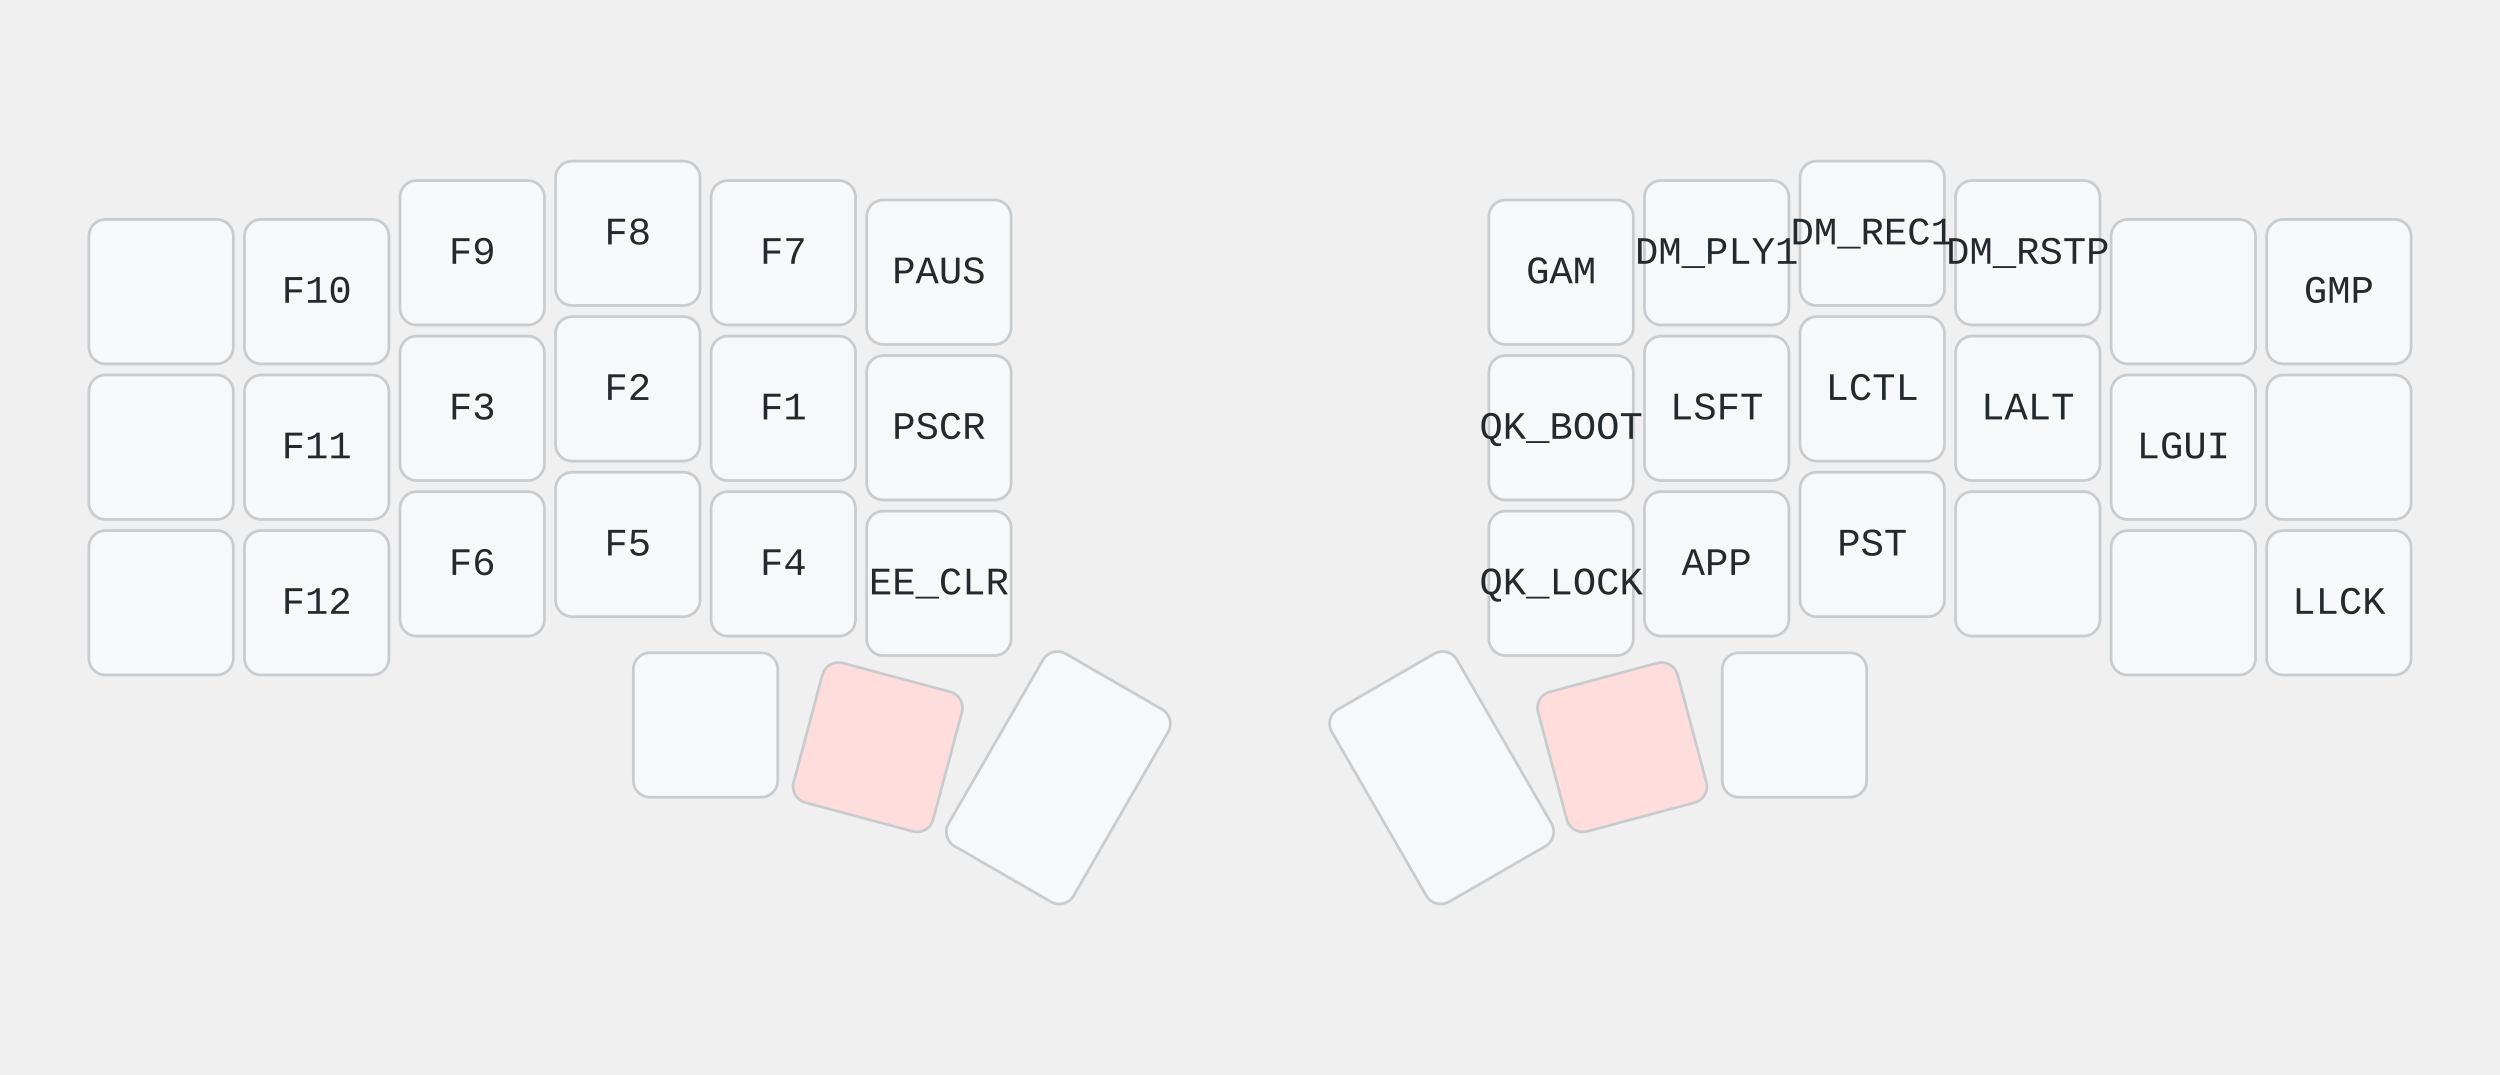
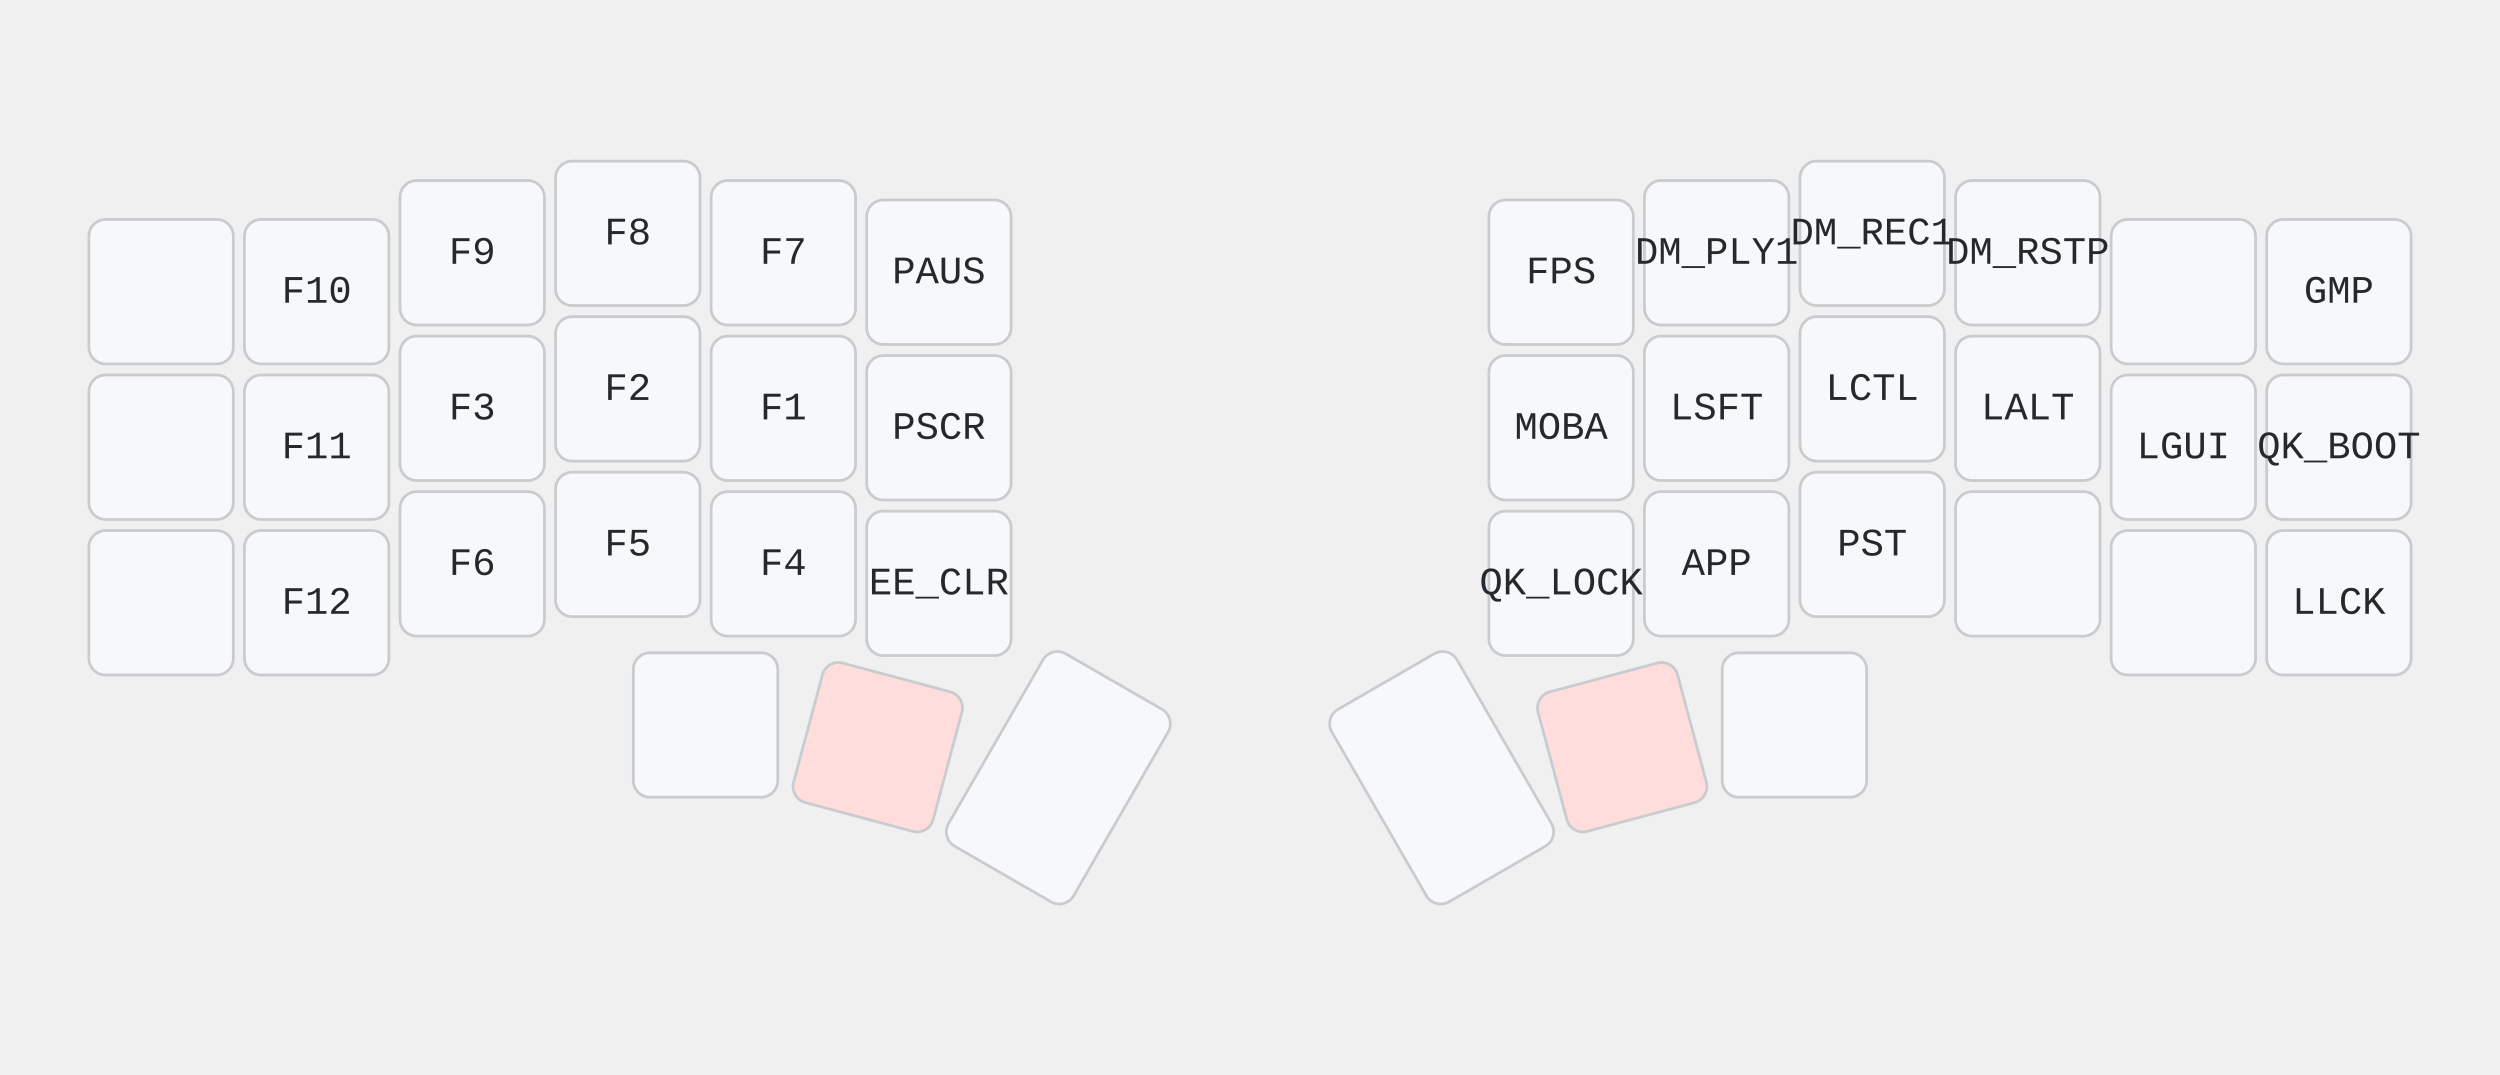
<svg xmlns="http://www.w3.org/2000/svg" width="900" height="387" viewBox="0 0 900 387" class="keymap">
  <style>/* inherit to force styles through use tags */
svg path {
    fill: inherit;
}

/* font and background color specifications */
svg.keymap {
    font-family: SFMono-Regular,Consolas,Liberation Mono,Menlo,monospace;
    font-size: 14px;
    font-kerning: normal;
    text-rendering: optimizeLegibility;
    fill: #24292e;
}

/* default key styling */
rect.key {
    fill: #f6f8fa;
}

rect.key, rect.combo {
    stroke: #c9cccf;
    stroke-width: 1;
}

/* default key side styling, only used is draw_key_sides is set */
rect.side {
    filter: brightness(90%);
}

/* color accent for combo boxes */
rect.combo, rect.combo-separate {
    fill: #cdf;
}

/* color accent for held keys */
rect.held, rect.combo.held {
    fill: #fdd;
}

/* color accent for ghost (optional) keys */
rect.ghost, rect.combo.ghost {
    stroke-dasharray: 4, 4;
    stroke-width: 2;
}

text {
    text-anchor: middle;
    dominant-baseline: middle;
}

/* styling for layer labels */
text.label {
    font-weight: bold;
    text-anchor: start;
    stroke: white;
    stroke-width: 4;
    paint-order: stroke;
}

/* styling for optional footer */
text.footer {
    text-anchor: end;
    dominant-baseline: auto;
    stroke: white;
    stroke-width: 4;
    paint-order: stroke;
}

/* styling for combo tap, and key non-tap label text */
- text.combo, text.hold, text.shifted, text.left, text.right {
+ text.combo, text.hold, text.shifted, text.left, text.right, text.tl, text.tr, text.bl, text.br {
    font-size: 11px;
}

- text.hold {
+ text.hold, text.bl, text.br {
    text-anchor: middle;
    dominant-baseline: auto;
}

- text.shifted {
+ text.shifted, text.tl, text.tr {
    text-anchor: middle;
    dominant-baseline: hanging;
}

- text.left {
+ text.left, text.tl, text.bl {
    text-anchor: start;
}

- text.right {
+ text.right, text.tr, text.br {
    text-anchor: end;
}

text.layer-activator {
    text-decoration: underline;
}

/* styling for hold/shifted label text in combo box */
text.combo.hold, text.combo.shifted, text.combo.left, text.combo.right {
    font-size: 8px;
}

/* lighter symbol for transparent keys */
text.trans {
    fill: #7b7e81;
}

/* styling for combo dendrons */
path.combo {
    stroke-width: 1;
    stroke: gray;
    fill: none;
}

/* Start Tabler Icons Cleanup */
/* cannot use height/width with glyphs */
.icon-tabler &gt; path {
    fill: inherit;
    stroke: inherit;
    stroke-width: 2;
}
/* hide tabler's default box */
.icon-tabler &gt; path[stroke="none"][fill="none"] {
    visibility: hidden;
}
/* End Tabler Icons Cleanup */
</style>
  <g transform="translate(30, 0)" class="layer-FUN">
    <g transform="translate(0, 56)">
      <g transform="translate(28, 49)" class="key keypos-0">
        <rect rx="6" ry="6" x="-26" y="-26" width="52" height="52" class="key" />
      </g>
      <g transform="translate(84, 49)" class="key keypos-1">
        <rect rx="6" ry="6" x="-26" y="-26" width="52" height="52" class="key" />
        <text x="0" y="0" class="key tap">F10</text>
      </g>
      <g transform="translate(140, 35)" class="key keypos-2">
        <rect rx="6" ry="6" x="-26" y="-26" width="52" height="52" class="key" />
        <text x="0" y="0" class="key tap">F9</text>
      </g>
      <g transform="translate(196, 28)" class="key keypos-3">
        <rect rx="6" ry="6" x="-26" y="-26" width="52" height="52" class="key" />
        <text x="0" y="0" class="key tap">F8</text>
      </g>
      <g transform="translate(252, 35)" class="key keypos-4">
        <rect rx="6" ry="6" x="-26" y="-26" width="52" height="52" class="key" />
        <text x="0" y="0" class="key tap">F7</text>
      </g>
      <g transform="translate(308, 42)" class="key keypos-5">
        <rect rx="6" ry="6" x="-26" y="-26" width="52" height="52" class="key" />
        <text x="0" y="0" class="key tap">PAUS</text>
      </g>
      <g transform="translate(532, 42)" class="key toggle keypos-6">
        <rect rx="6" ry="6" x="-26" y="-26" width="52" height="52" class="key toggle" />
-         <text x="0" y="0" class="key toggle tap">GAM</text>
+         <text x="0" y="0" class="key toggle tap">FPS</text>
      </g>
      <g transform="translate(588, 35)" class="key keypos-7">
        <rect rx="6" ry="6" x="-26" y="-26" width="52" height="52" class="key" />
        <text x="0" y="0" class="key tap">DM_PLY1</text>
      </g>
      <g transform="translate(644, 28)" class="key keypos-8">
        <rect rx="6" ry="6" x="-26" y="-26" width="52" height="52" class="key" />
        <text x="0" y="0" class="key tap">DM_REC1</text>
      </g>
      <g transform="translate(700, 35)" class="key keypos-9">
        <rect rx="6" ry="6" x="-26" y="-26" width="52" height="52" class="key" />
        <text x="0" y="0" class="key tap">DM_RSTP</text>
      </g>
      <g transform="translate(756, 49)" class="key keypos-10">
        <rect rx="6" ry="6" x="-26" y="-26" width="52" height="52" class="key" />
      </g>
      <g transform="translate(812, 49)" class="key toggle keypos-11">
        <rect rx="6" ry="6" x="-26" y="-26" width="52" height="52" class="key toggle" />
        <text x="0" y="0" class="key toggle tap">GMP</text>
      </g>
      <g transform="translate(28, 105)" class="key keypos-12">
        <rect rx="6" ry="6" x="-26" y="-26" width="52" height="52" class="key" />
      </g>
      <g transform="translate(84, 105)" class="key keypos-13">
        <rect rx="6" ry="6" x="-26" y="-26" width="52" height="52" class="key" />
        <text x="0" y="0" class="key tap">F11</text>
      </g>
      <g transform="translate(140, 91)" class="key keypos-14">
        <rect rx="6" ry="6" x="-26" y="-26" width="52" height="52" class="key" />
        <text x="0" y="0" class="key tap">F3</text>
      </g>
      <g transform="translate(196, 84)" class="key keypos-15">
        <rect rx="6" ry="6" x="-26" y="-26" width="52" height="52" class="key" />
        <text x="0" y="0" class="key tap">F2</text>
      </g>
      <g transform="translate(252, 91)" class="key keypos-16">
        <rect rx="6" ry="6" x="-26" y="-26" width="52" height="52" class="key" />
        <text x="0" y="0" class="key tap">F1</text>
      </g>
      <g transform="translate(308, 98)" class="key keypos-17">
        <rect rx="6" ry="6" x="-26" y="-26" width="52" height="52" class="key" />
        <text x="0" y="0" class="key tap">PSCR</text>
      </g>
-       <g transform="translate(532, 98)" class="key keypos-18">
+       <g transform="translate(532, 98)" class="key toggle keypos-18">
+         <rect rx="6" ry="6" x="-26" y="-26" width="52" height="52" class="key toggle" />
+         <text x="0" y="0" class="key toggle tap">MOBA</text>
+       </g>
+       <g transform="translate(588, 91)" class="key keypos-19">
+         <rect rx="6" ry="6" x="-26" y="-26" width="52" height="52" class="key" />
+         <text x="0" y="0" class="key tap">LSFT</text>
+       </g>
+       <g transform="translate(644, 84)" class="key keypos-20">
+         <rect rx="6" ry="6" x="-26" y="-26" width="52" height="52" class="key" />
+         <text x="0" y="0" class="key tap">LCTL</text>
+       </g>
+       <g transform="translate(700, 91)" class="key keypos-21">
+         <rect rx="6" ry="6" x="-26" y="-26" width="52" height="52" class="key" />
+         <text x="0" y="0" class="key tap">LALT</text>
+       </g>
+       <g transform="translate(756, 105)" class="key keypos-22">
+         <rect rx="6" ry="6" x="-26" y="-26" width="52" height="52" class="key" />
+         <text x="0" y="0" class="key tap">LGUI</text>
+       </g>
+       <g transform="translate(812, 105)" class="key keypos-23">
        <rect rx="6" ry="6" x="-26" y="-26" width="52" height="52" class="key" />
        <text x="0" y="0" class="key tap">QK_BOOT</text>
-       </g>
-       <g transform="translate(588, 91)" class="key keypos-19">
-         <rect rx="6" ry="6" x="-26" y="-26" width="52" height="52" class="key" />
-         <text x="0" y="0" class="key tap">LSFT</text>
-       </g>
-       <g transform="translate(644, 84)" class="key keypos-20">
-         <rect rx="6" ry="6" x="-26" y="-26" width="52" height="52" class="key" />
-         <text x="0" y="0" class="key tap">LCTL</text>
-       </g>
-       <g transform="translate(700, 91)" class="key keypos-21">
-         <rect rx="6" ry="6" x="-26" y="-26" width="52" height="52" class="key" />
-         <text x="0" y="0" class="key tap">LALT</text>
-       </g>
-       <g transform="translate(756, 105)" class="key keypos-22">
-         <rect rx="6" ry="6" x="-26" y="-26" width="52" height="52" class="key" />
-         <text x="0" y="0" class="key tap">LGUI</text>
-       </g>
-       <g transform="translate(812, 105)" class="key keypos-23">
-         <rect rx="6" ry="6" x="-26" y="-26" width="52" height="52" class="key" />
      </g>
      <g transform="translate(28, 161)" class="key keypos-24">
        <rect rx="6" ry="6" x="-26" y="-26" width="52" height="52" class="key" />
      </g>
      <g transform="translate(84, 161)" class="key keypos-25">
        <rect rx="6" ry="6" x="-26" y="-26" width="52" height="52" class="key" />
        <text x="0" y="0" class="key tap">F12</text>
      </g>
      <g transform="translate(140, 147)" class="key keypos-26">
        <rect rx="6" ry="6" x="-26" y="-26" width="52" height="52" class="key" />
        <text x="0" y="0" class="key tap">F6</text>
      </g>
      <g transform="translate(196, 140)" class="key keypos-27">
        <rect rx="6" ry="6" x="-26" y="-26" width="52" height="52" class="key" />
        <text x="0" y="0" class="key tap">F5</text>
      </g>
      <g transform="translate(252, 147)" class="key keypos-28">
        <rect rx="6" ry="6" x="-26" y="-26" width="52" height="52" class="key" />
        <text x="0" y="0" class="key tap">F4</text>
      </g>
      <g transform="translate(308, 154)" class="key keypos-29">
        <rect rx="6" ry="6" x="-26" y="-26" width="52" height="52" class="key" />
        <text x="0" y="0" class="key tap">EE_CLR</text>
      </g>
      <g transform="translate(532, 154)" class="key keypos-30">
        <rect rx="6" ry="6" x="-26" y="-26" width="52" height="52" class="key" />
        <text x="0" y="0" class="key tap">QK_LOCK</text>
      </g>
      <g transform="translate(588, 147)" class="key keypos-31">
        <rect rx="6" ry="6" x="-26" y="-26" width="52" height="52" class="key" />
        <text x="0" y="0" class="key tap">APP</text>
      </g>
      <g transform="translate(644, 140)" class="key keypos-32">
        <rect rx="6" ry="6" x="-26" y="-26" width="52" height="52" class="key" />
        <text x="0" y="0" class="key tap">PST</text>
      </g>
      <g transform="translate(700, 147)" class="key keypos-33">
        <rect rx="6" ry="6" x="-26" y="-26" width="52" height="52" class="key" />
      </g>
      <g transform="translate(756, 161)" class="key keypos-34">
        <rect rx="6" ry="6" x="-26" y="-26" width="52" height="52" class="key" />
      </g>
      <g transform="translate(812, 161)" class="key keypos-35">
        <rect rx="6" ry="6" x="-26" y="-26" width="52" height="52" class="key" />
        <text x="0" y="0" class="key tap">LLCK</text>
      </g>
      <g transform="translate(224, 205)" class="key keypos-36">
        <rect rx="6" ry="6" x="-26" y="-26" width="52" height="52" class="key" />
      </g>
      <g transform="translate(286, 213) rotate(15.0)" class="key held keypos-37">
        <rect rx="6" ry="6" x="-26" y="-26" width="52" height="52" class="key held" />
      </g>
      <g transform="translate(351, 224) rotate(30.0)" class="key keypos-38">
        <rect rx="6" ry="6" x="-26" y="-40" width="52" height="80" class="key" />
      </g>
      <g transform="translate(489, 224) rotate(-30.0)" class="key keypos-39">
        <rect rx="6" ry="6" x="-26" y="-40" width="52" height="80" class="key" />
      </g>
      <g transform="translate(554, 213) rotate(-15.0)" class="key held keypos-40">
        <rect rx="6" ry="6" x="-26" y="-26" width="52" height="52" class="key held" />
      </g>
      <g transform="translate(616, 205)" class="key keypos-41">
        <rect rx="6" ry="6" x="-26" y="-26" width="52" height="52" class="key" />
      </g>
    </g>
  </g>
</svg>
